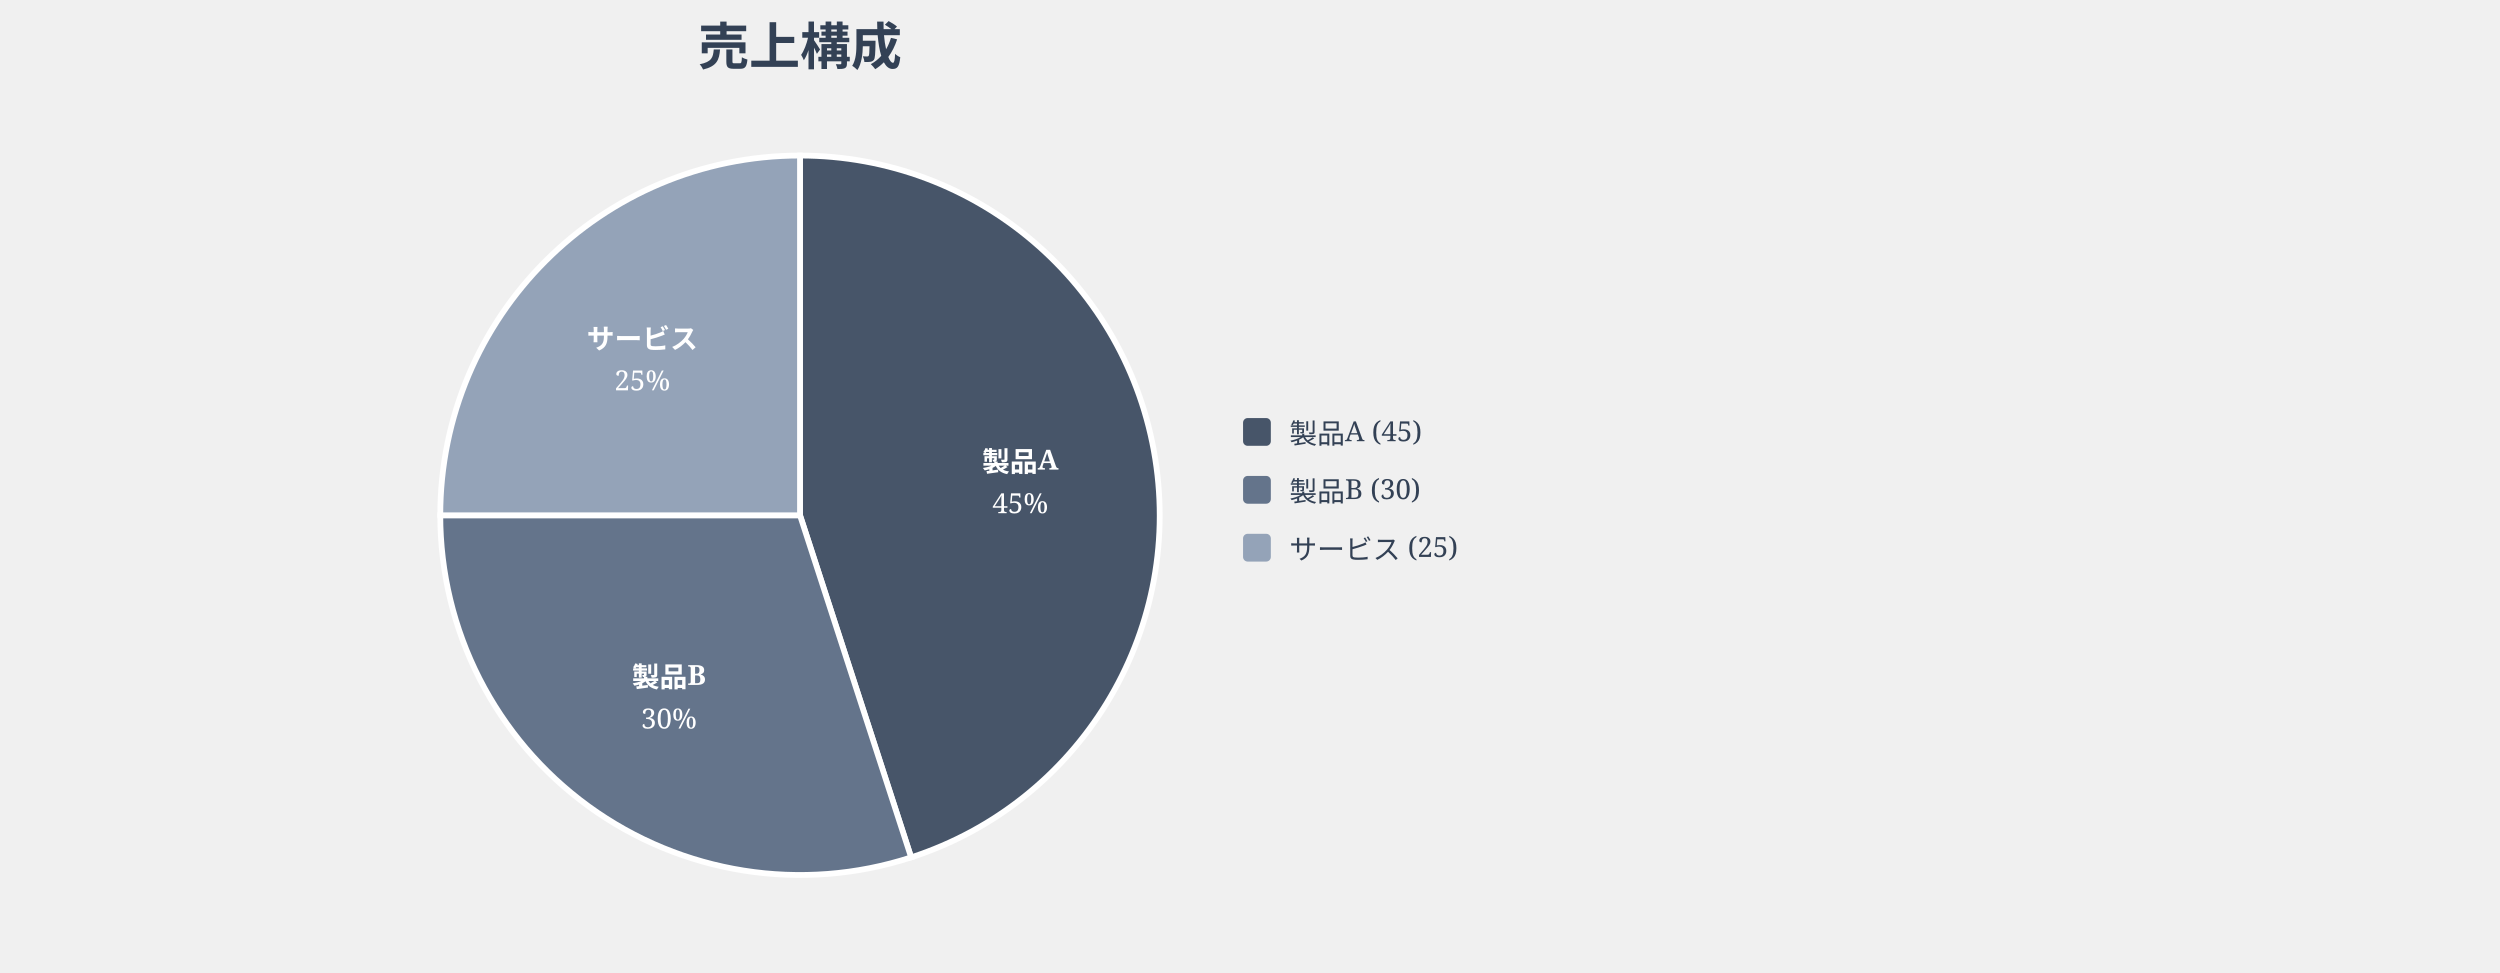
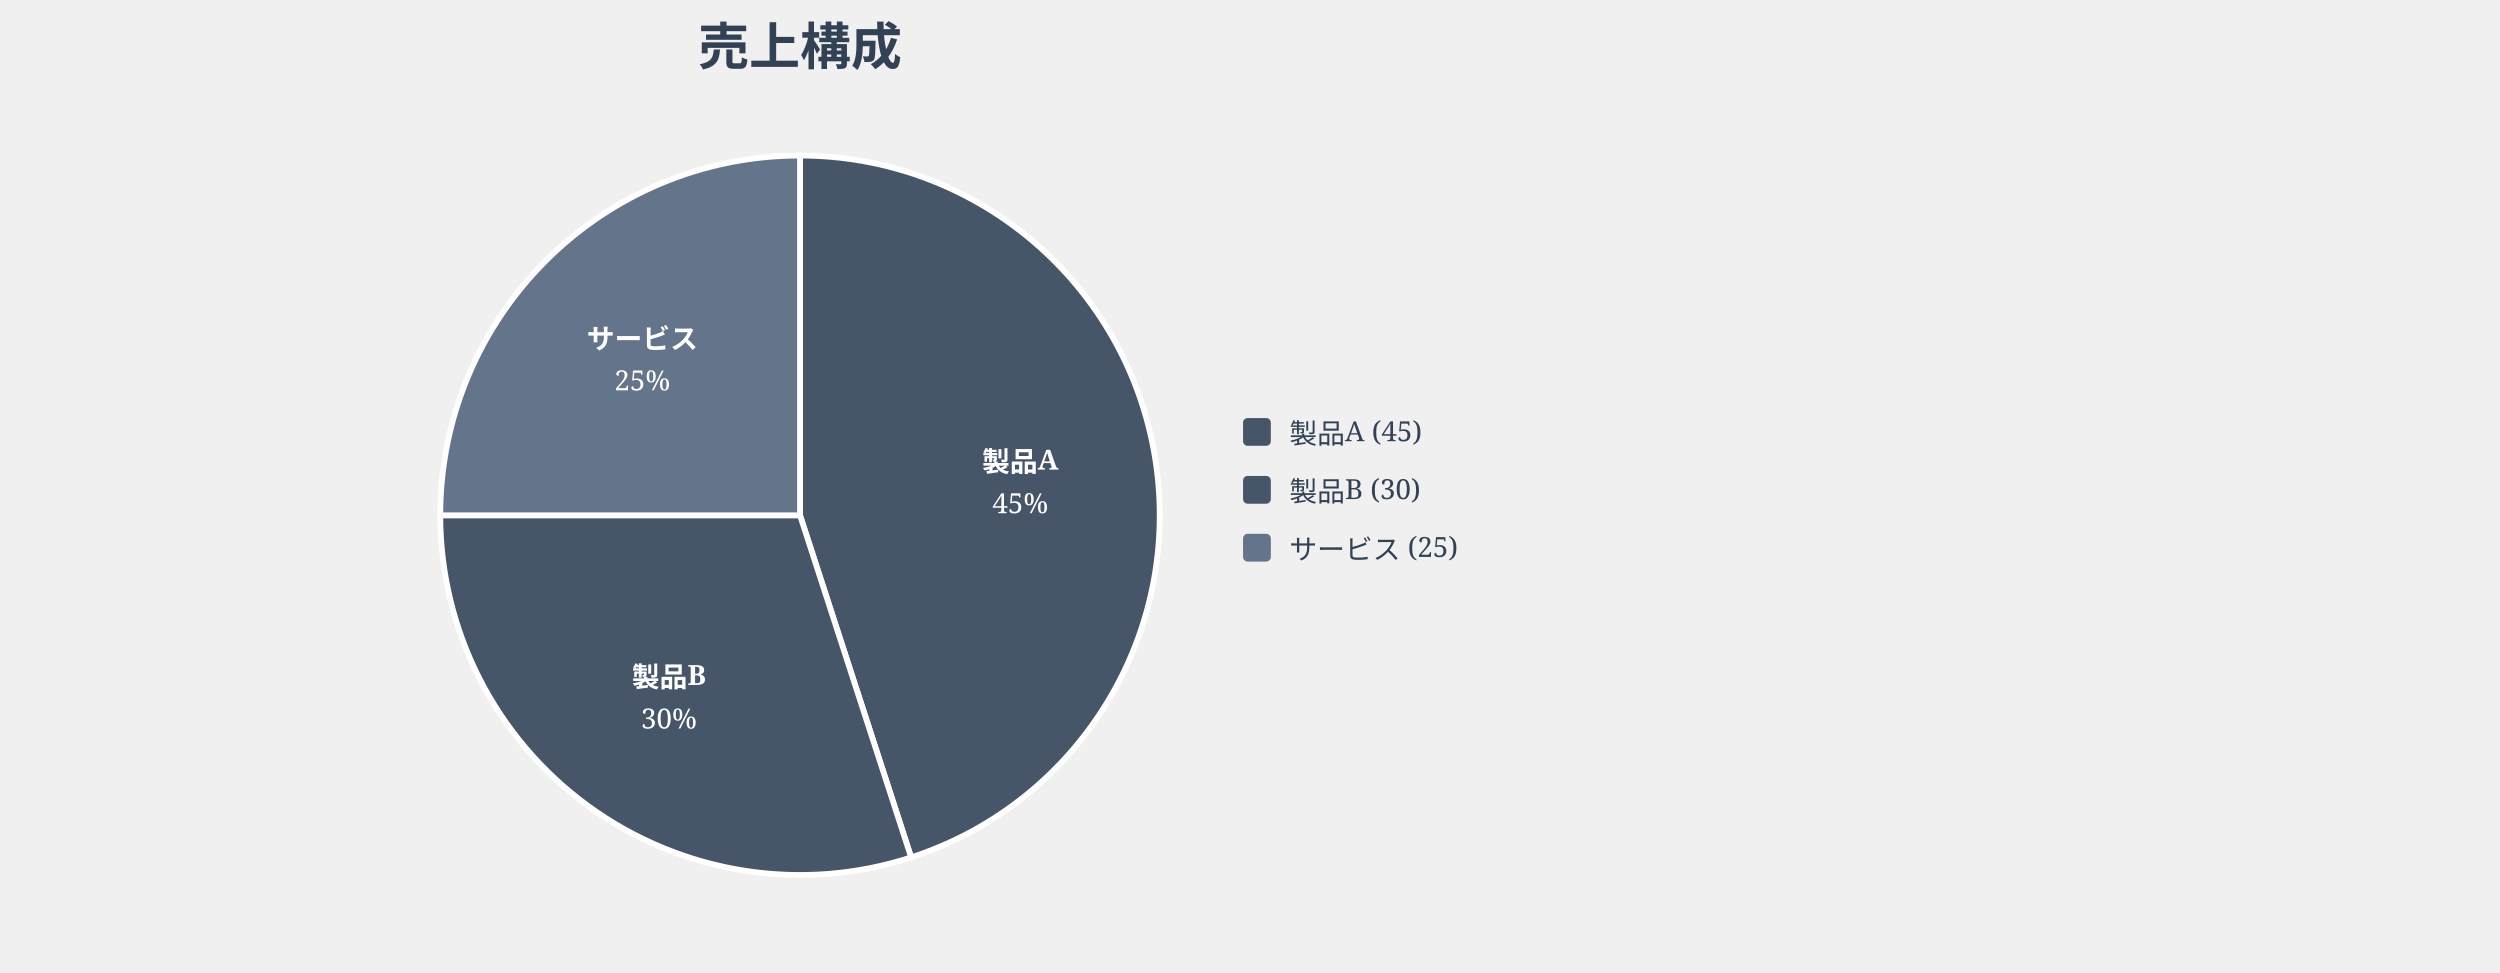
<svg xmlns="http://www.w3.org/2000/svg" viewBox="0 0 1080 420" width="1080" height="420" style="background:#FFFFFF">
  <defs>
    <linearGradient id="theme-accent-gradient" x1="0" y1="0" x2="1" y2="1">
      <stop offset="0" stop-color="#475569" />
      <stop offset="1" stop-color="#E2E8F0" />
    </linearGradient>
  </defs>
  <text data-diagram-role="label" x="345.6" y="28" font-family="'Caladea', 'Poppins', 'Noto Sans JP', serif" font-size="22" fill="#334155" font-weight="bold" text-anchor="middle">売上構成</text>
  <path data-diagram-role="node" d="M 345.6 222.6 L 345.6 67.2 A 155.4 155.4 0 0 1 393.62 370.39 Z" fill="#475569" stroke="#FFFFFF" stroke-width="2.5" />
  <text data-diagram-role="label" x="440.76" y="199.53" font-family="'Caladea', 'Poppins', 'Noto Sans JP', serif" font-size="12" fill="#FFFFFF" font-weight="bold" text-anchor="middle" dominant-baseline="middle">製品A</text>
  <text data-diagram-role="label" x="440.76" y="217.53" font-family="'Caladea', 'Poppins', 'Noto Sans JP', serif" font-size="12" fill="#FFFFFF" font-weight="normal" text-anchor="middle" dominant-baseline="middle">45%</text>
-   <path data-diagram-role="node" d="M 345.6 222.6 L 393.62 370.39 A 155.4 155.4 0 0 1 190.2 222.6 Z" fill="#64748B" stroke="#FFFFFF" stroke-width="2.5" />
+   <path data-diagram-role="node" d="M 345.6 222.6 L 393.62 370.39 A 155.4 155.4 0 0 1 190.2 222.6 Z" fill="#475569" stroke="#FFFFFF" stroke-width="2.5" />
  <text data-diagram-role="label" x="288.97" y="292.55" font-family="'Caladea', 'Poppins', 'Noto Sans JP', serif" font-size="12" fill="#FFFFFF" font-weight="bold" text-anchor="middle" dominant-baseline="middle">製品B</text>
  <text data-diagram-role="label" x="288.97" y="310.55" font-family="'Caladea', 'Poppins', 'Noto Sans JP', serif" font-size="12" fill="#FFFFFF" font-weight="normal" text-anchor="middle" dominant-baseline="middle">30%</text>
-   <path data-diagram-role="node" d="M 345.6 222.6 L 190.2 222.6 A 155.4 155.4 0 0 1 345.6 67.2 Z" fill="#94A3B8" stroke="#FFFFFF" stroke-width="2.5" />
+   <path data-diagram-role="node" d="M 345.6 222.6 L 190.2 222.6 A 155.4 155.4 0 0 1 345.6 67.2 Z" fill="#64748B" stroke="#FFFFFF" stroke-width="2.5" />
  <text data-diagram-role="label" x="277.47" y="146.47" font-family="'Caladea', 'Poppins', 'Noto Sans JP', serif" font-size="12" fill="#FFFFFF" font-weight="bold" text-anchor="middle" dominant-baseline="middle">サービス</text>
  <text data-diagram-role="label" x="277.47" y="164.47" font-family="'Caladea', 'Poppins', 'Noto Sans JP', serif" font-size="12" fill="#FFFFFF" font-weight="normal" text-anchor="middle" dominant-baseline="middle">25%</text>
  <rect data-diagram-role="node" x="537" y="180.6" width="12" height="12" fill="#475569" stroke="none" rx="2" ry="2" />
  <text data-diagram-role="label" x="557" y="191.6" font-family="'Caladea', 'Poppins', 'Noto Sans JP', serif" font-size="12" fill="#334155" font-weight="normal">製品A (45)</text>
-   <rect data-diagram-role="node" x="537" y="205.6" width="12" height="12" fill="#64748B" stroke="none" rx="2" ry="2" />
+   <rect data-diagram-role="node" x="537" y="205.6" width="12" height="12" fill="#475569" stroke="none" rx="2" ry="2" />
  <text data-diagram-role="label" x="557" y="216.6" font-family="'Caladea', 'Poppins', 'Noto Sans JP', serif" font-size="12" fill="#334155" font-weight="normal">製品B (30)</text>
-   <rect data-diagram-role="node" x="537" y="230.6" width="12" height="12" fill="#94A3B8" stroke="none" rx="2" ry="2" />
+   <rect data-diagram-role="node" x="537" y="230.6" width="12" height="12" fill="#64748B" stroke="none" rx="2" ry="2" />
  <text data-diagram-role="label" x="557" y="241.6" font-family="'Caladea', 'Poppins', 'Noto Sans JP', serif" font-size="12" fill="#334155" font-weight="normal">サービス (25)</text>
</svg>
